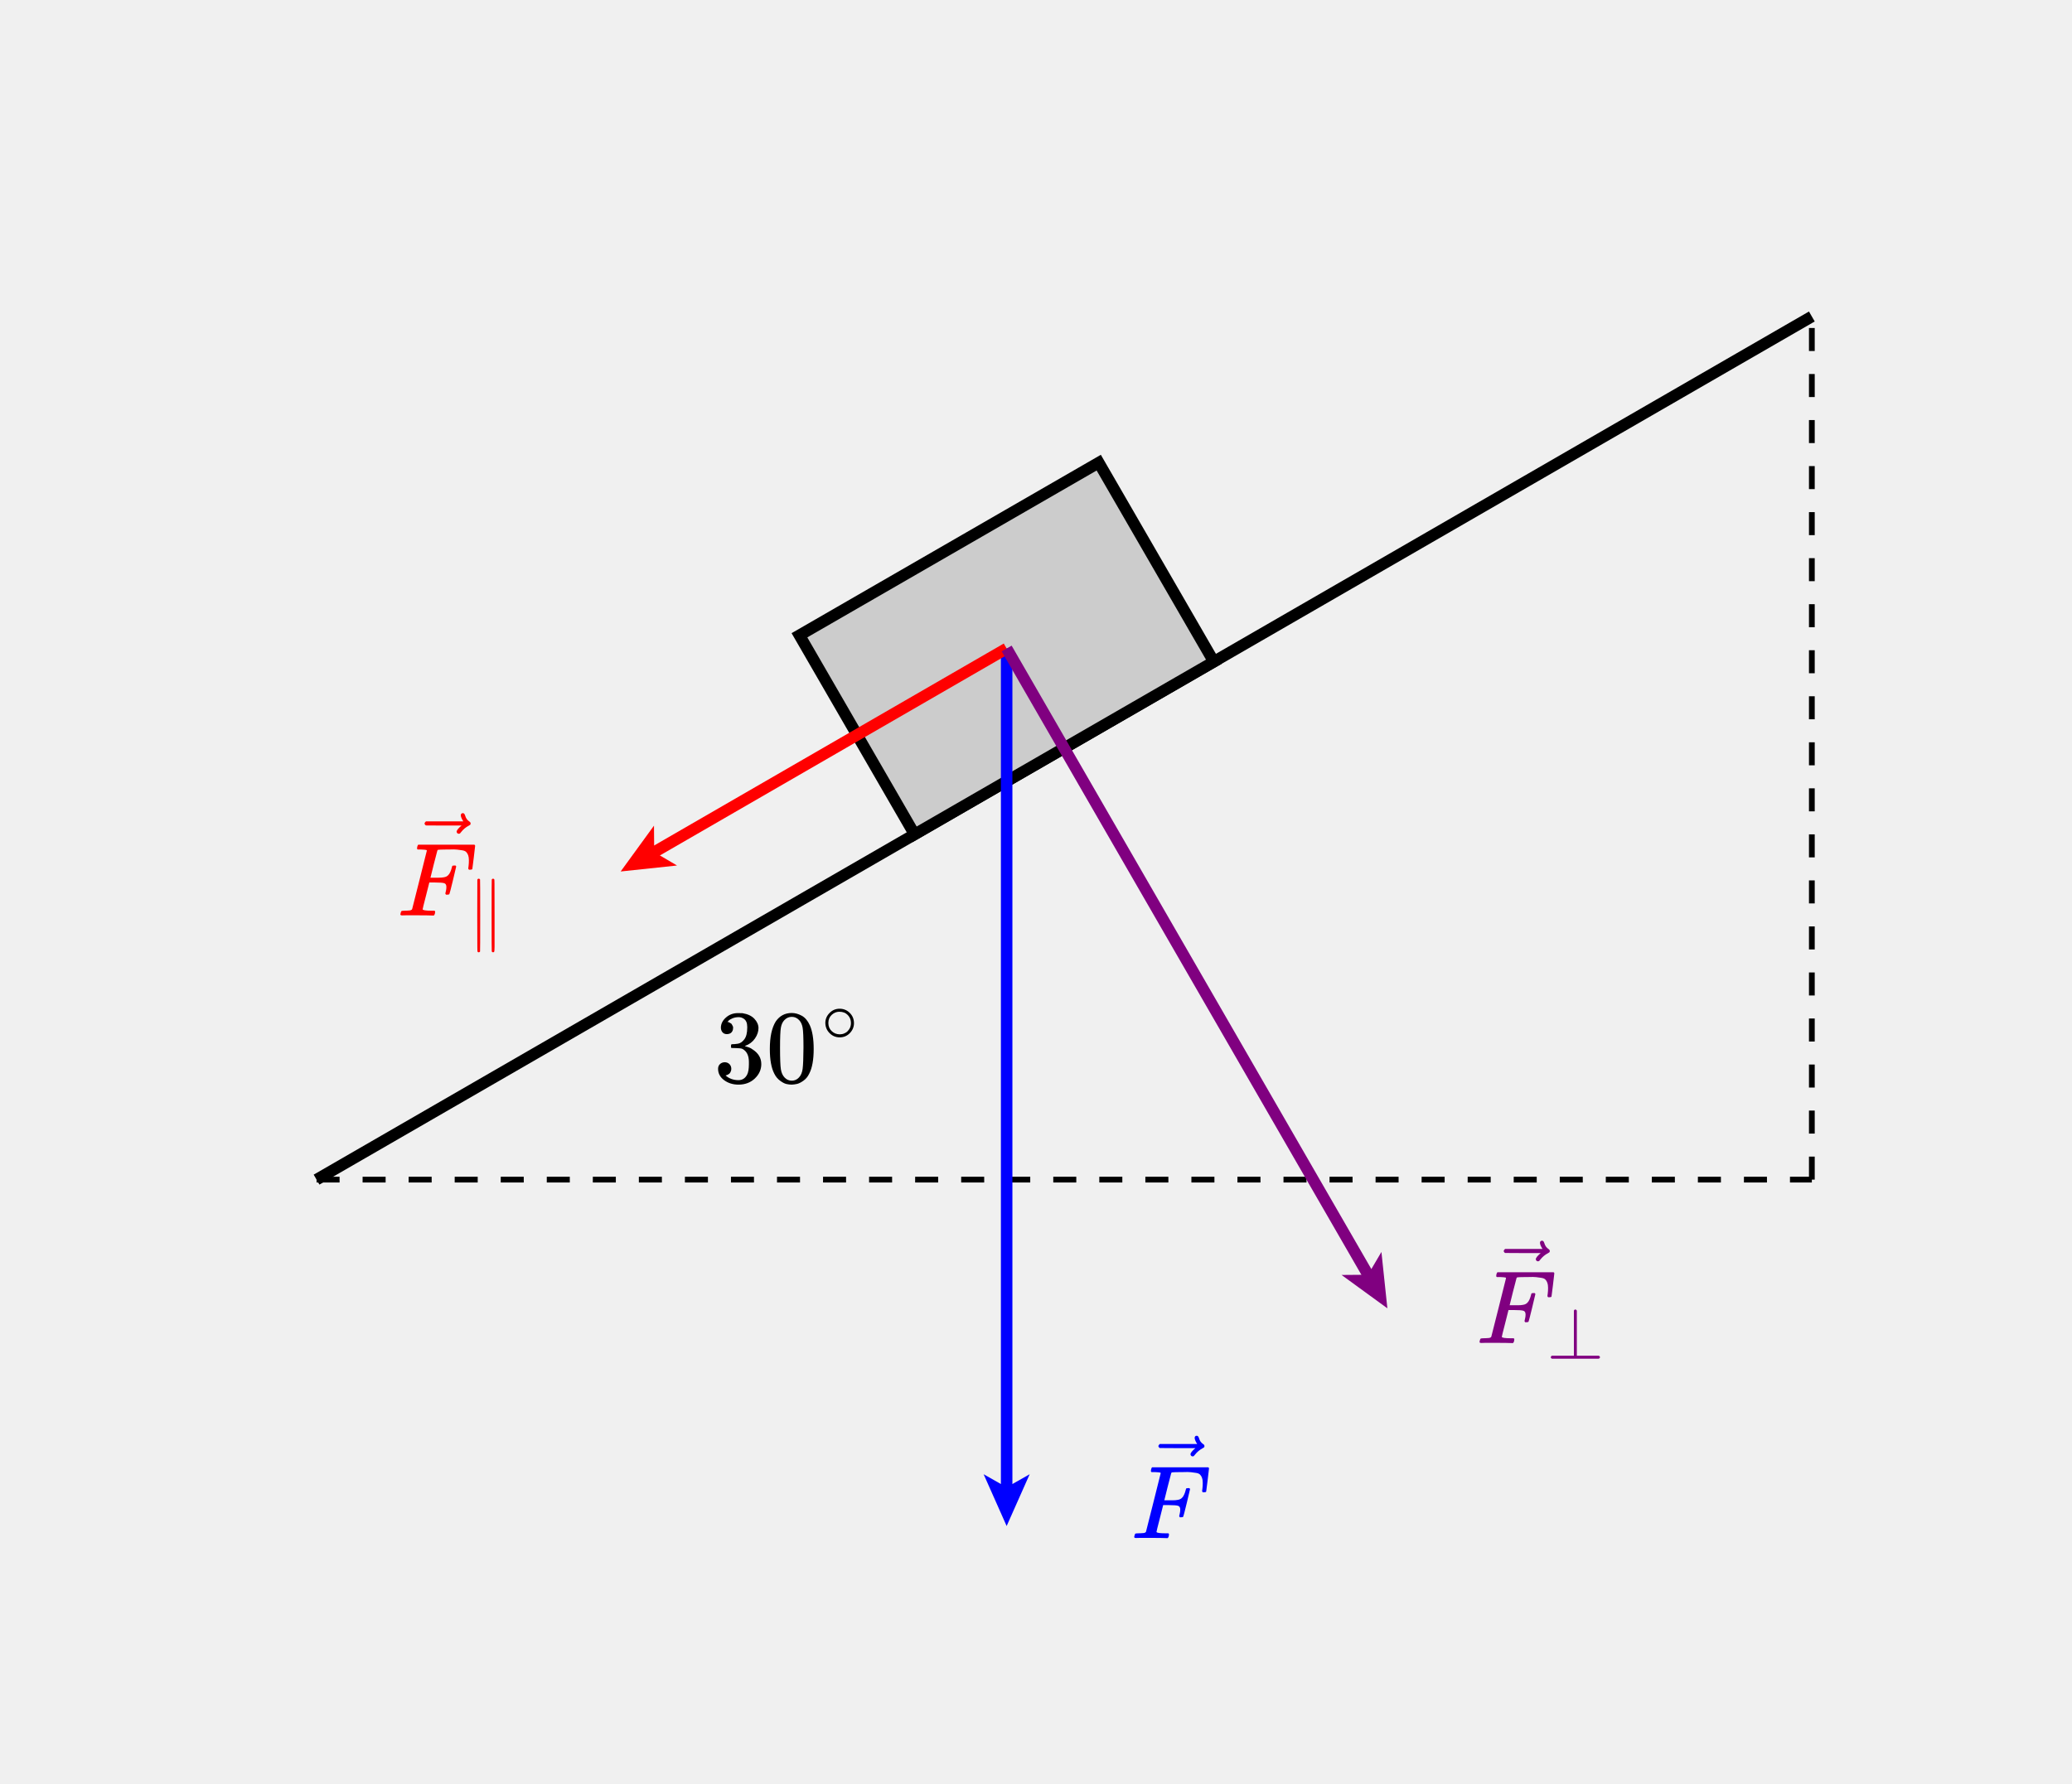
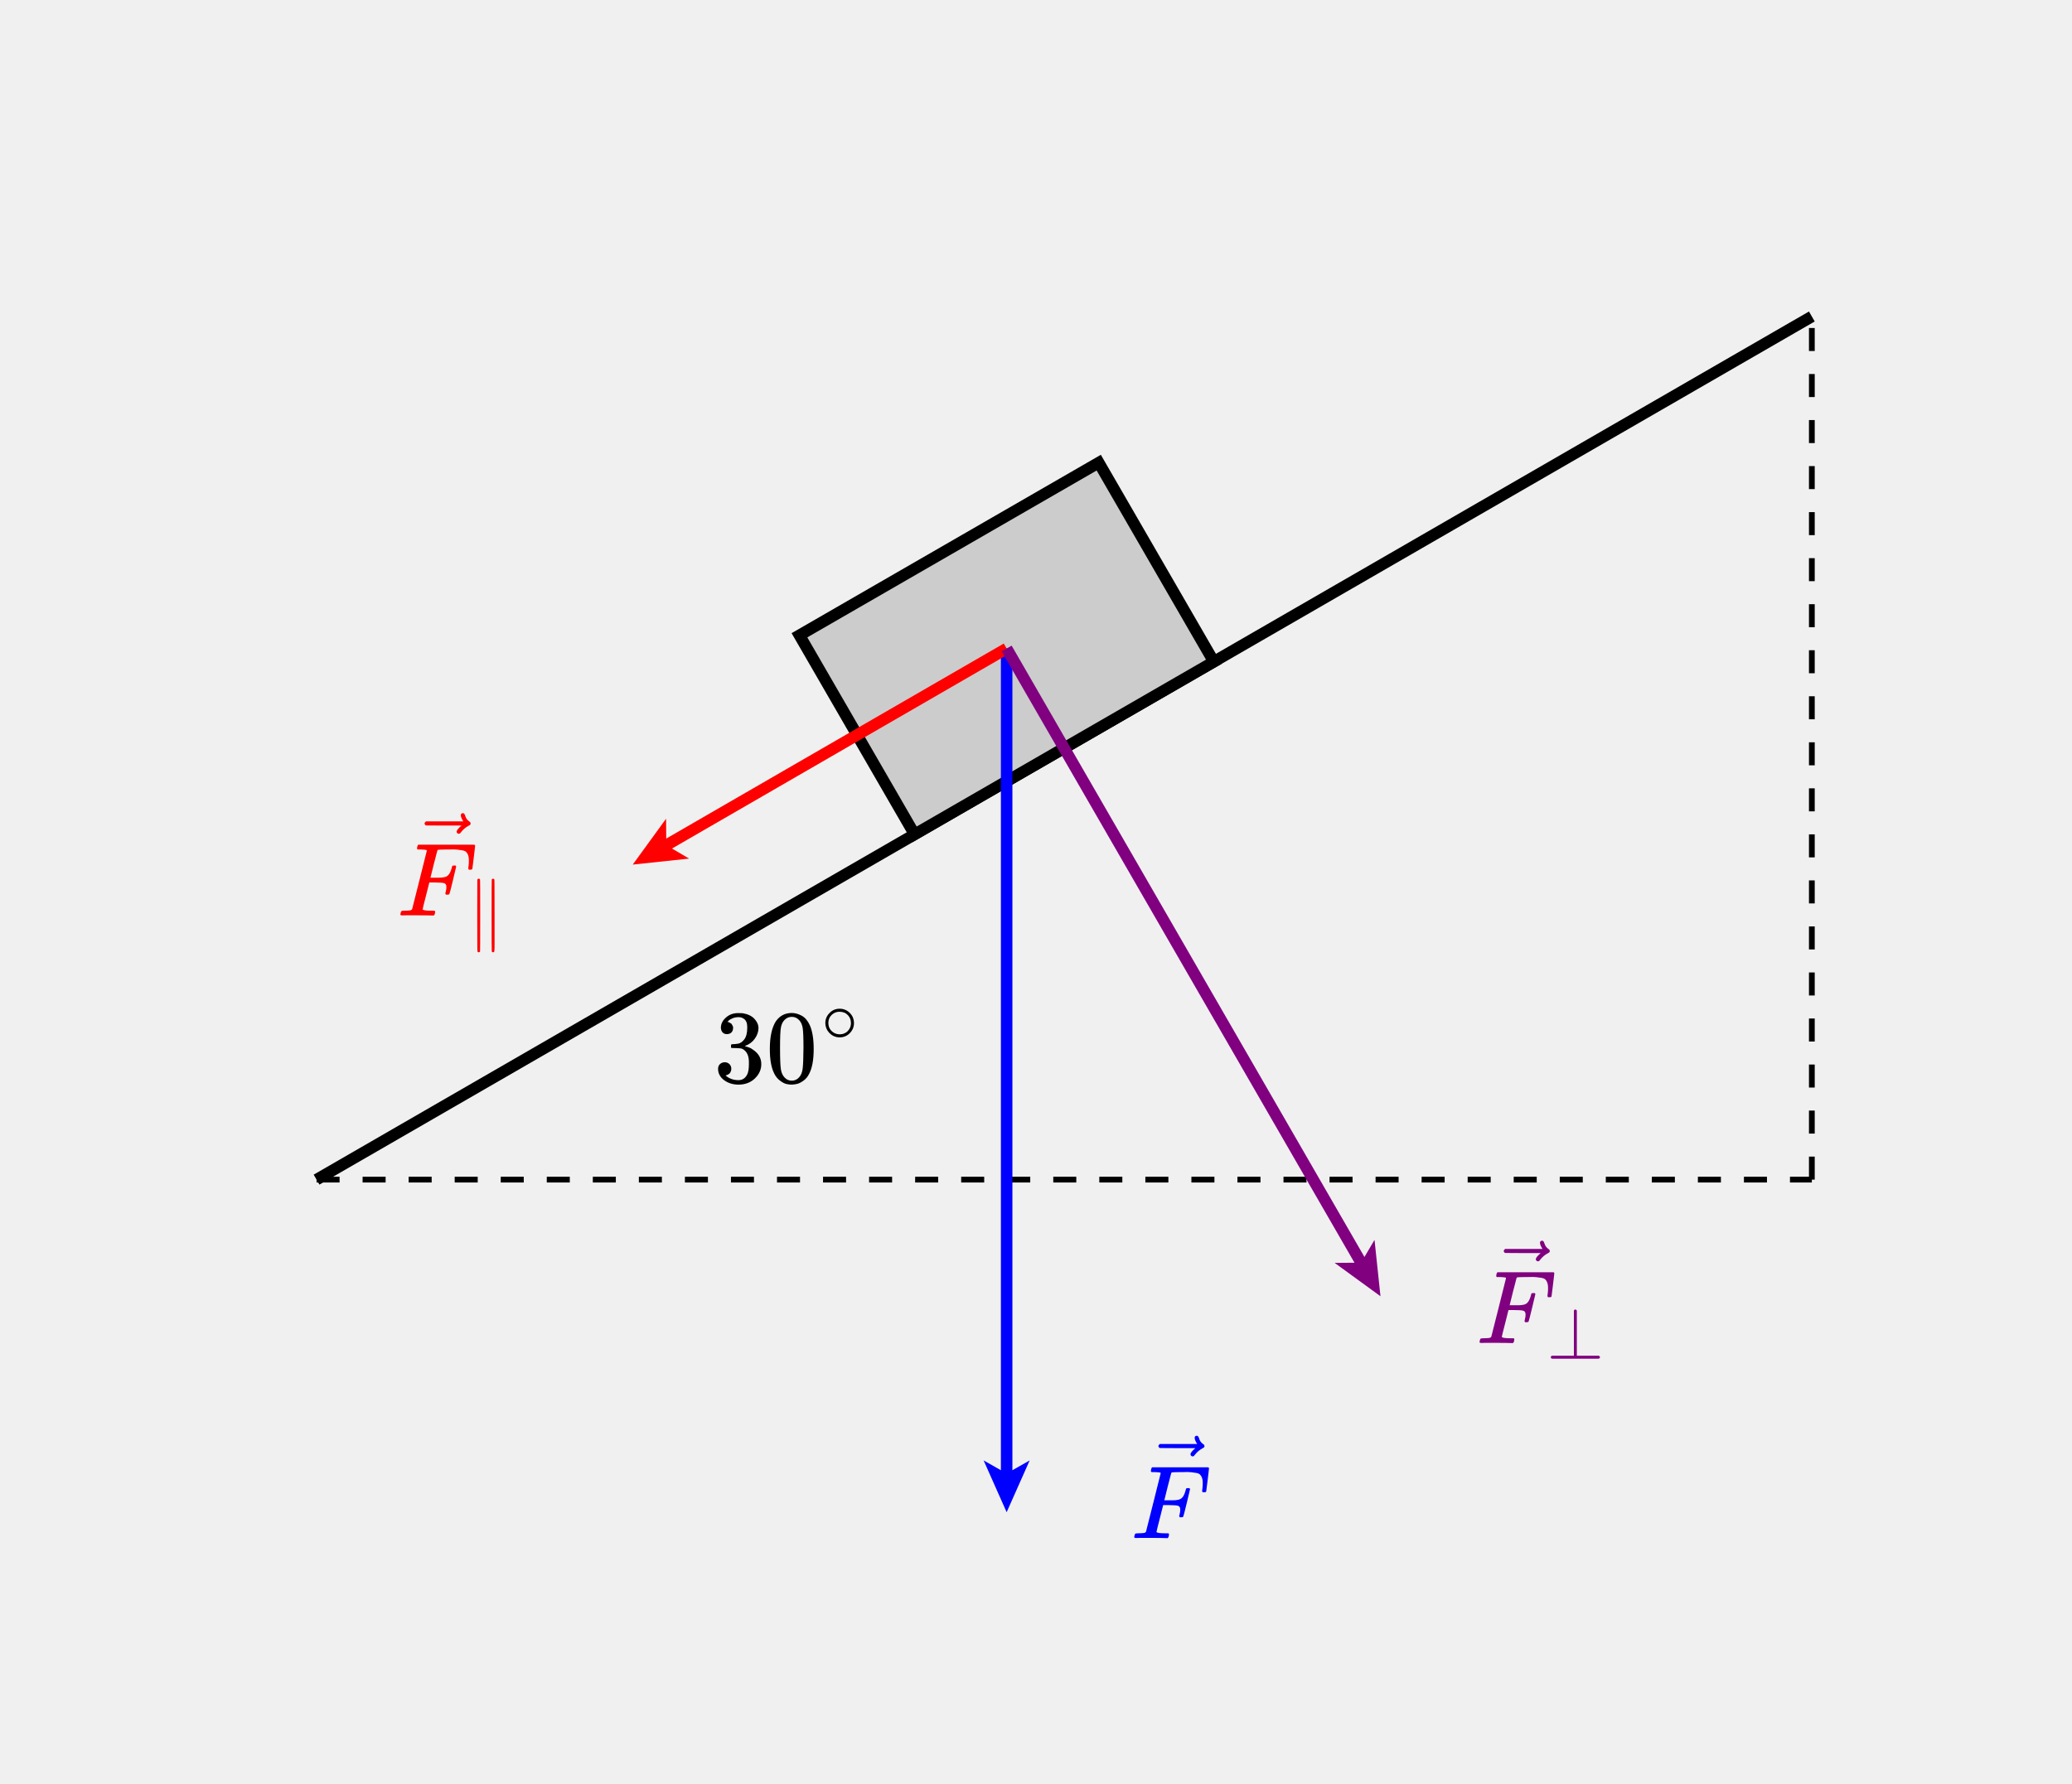
<svg xmlns="http://www.w3.org/2000/svg" xmlns:xlink="http://www.w3.org/1999/xlink" id="prefigure-inclined-forces-figure" width="360" height="310" viewBox="0 0 360 310">
  <defs>
-     <clipPath id="prefigure-inclined-forces-clipPath-0">
+     <clipPath id="prefigure-inclined-forces-__clipPath-0">
      <rect x="5.0" y="5.0" width="350.0" height="300.0" />
    </clipPath>
-     <clipPath id="prefigure-inclined-forces-clipPath-1">
+     <clipPath id="prefigure-inclined-forces-__clipPath-1">
      <rect x="5.0" y="5.0" width="350.0" height="300.0" />
    </clipPath>
    <marker id="prefigure-inclined-forces-arrow-head-end-2_None_24_60-blue" markerWidth="9.0" markerHeight="8.0" markerUnits="userSpaceOnUse" orient="auto-start-reverse" refX="6.5" refY="4.0">
      <path d="M 9.0 4.0L 0.0 8.0L 1.7 5.0L 1.7 3.0L 0.0 0.0Z" fill="blue" stroke="none" />
    </marker>
    <marker id="prefigure-inclined-forces-arrow-head-end-2_None_24_60-blue-outline" markerWidth="13.0" markerHeight="12.0" markerUnits="userSpaceOnUse" orient="auto-start-reverse" refX="8.5" refY="6.0">
      <path d="M 11.8 7.8 L 2.8 11.8 A 2 2 0 0 1 0.0 10.0 L 0.0 2.0 A 2 2 0 0 1 2.8 0.2 L 11.8 4.2 A 2 2 0 0 1 11.8 7.8 Z" fill="white" stroke="none" />
    </marker>
    <marker id="prefigure-inclined-forces-arrow-head-end-2_None_24_60-red" markerWidth="9.0" markerHeight="8.0" markerUnits="userSpaceOnUse" orient="auto-start-reverse" refX="6.5" refY="4.0">
      <path d="M 9.0 4.0L 0.0 8.0L 1.7 5.0L 1.7 3.0L 0.0 0.0Z" fill="red" stroke="none" />
    </marker>
    <marker id="prefigure-inclined-forces-arrow-head-end-2_None_24_60-red-outline" markerWidth="13.0" markerHeight="12.0" markerUnits="userSpaceOnUse" orient="auto-start-reverse" refX="8.5" refY="6.0">
      <path d="M 11.8 7.8 L 2.8 11.8 A 2 2 0 0 1 0.0 10.0 L 0.0 2.0 A 2 2 0 0 1 2.8 0.2 L 11.8 4.2 A 2 2 0 0 1 11.8 7.8 Z" fill="white" stroke="none" />
    </marker>
    <marker id="prefigure-inclined-forces-arrow-head-end-2_None_24_60-purple" markerWidth="9.0" markerHeight="8.0" markerUnits="userSpaceOnUse" orient="auto-start-reverse" refX="6.5" refY="4.0">
      <path d="M 9.0 4.0L 0.0 8.0L 1.7 5.0L 1.7 3.0L 0.0 0.0Z" fill="purple" stroke="none" />
    </marker>
    <marker id="prefigure-inclined-forces-arrow-head-end-2_None_24_60-purple-outline" markerWidth="13.0" markerHeight="12.0" markerUnits="userSpaceOnUse" orient="auto-start-reverse" refX="8.5" refY="6.0">
      <path d="M 11.8 7.8 L 2.8 11.8 A 2 2 0 0 1 0.0 10.0 L 0.0 2.0 A 2 2 0 0 1 2.8 0.2 L 11.8 4.2 A 2 2 0 0 1 11.8 7.8 Z" fill="white" stroke="none" />
    </marker>
  </defs>
  <line id="prefigure-inclined-forces-incline-surface" x1="55.0" y1="205.0" x2="314.8" y2="55.0" stroke="black" stroke-width="2" fill="none" />
  <line id="prefigure-inclined-forces-incline-base" x1="55.0" y1="205.0" x2="314.8" y2="205.0" stroke="black" stroke-width="1" stroke-dasharray="4 4" fill="none" />
  <line id="prefigure-inclined-forces-incline-vertical" x1="314.8" y1="205.0" x2="314.8" y2="55.0" stroke="black" stroke-width="1" stroke-dasharray="4 4" fill="none" />
  <g id="prefigure-inclined-forces-angle-label" transform="translate(124.0,188.5) translate(0.0,-13.2)">
-     <g id="prefigure-inclined-forces-g-0">
+     <g id="prefigure-inclined-forces-__g-0">
      <svg style="vertical-align: -0.400px" width="26.000px" height="13.192px" role="img" focusable="false" viewBox="0 -707 1436.6 729" x="0.0" y="0.0">
        <defs>
          <path id="prefigure-inclined-forces-MJX-2-TEX-N-33" d="M127 463Q100 463 85 480T69 524Q69 579 117 622T233 665Q268 665 277 664Q351 652 390 611T430 522Q430 470 396 421T302 350L299 348Q299 347 308 345T337 336T375 315Q457 262 457 175Q457 96 395 37T238 -22Q158 -22 100 21T42 130Q42 158 60 175T105 193Q133 193 151 175T169 130Q169 119 166 110T159 94T148 82T136 74T126 70T118 67L114 66Q165 21 238 21Q293 21 321 74Q338 107 338 175V195Q338 290 274 322Q259 328 213 329L171 330L168 332Q166 335 166 348Q166 366 174 366Q202 366 232 371Q266 376 294 413T322 525V533Q322 590 287 612Q265 626 240 626Q208 626 181 615T143 592T132 580H135Q138 579 143 578T153 573T165 566T175 555T183 540T186 520Q186 498 172 481T127 463Z" />
          <path id="prefigure-inclined-forces-MJX-2-TEX-N-30" d="M96 585Q152 666 249 666Q297 666 345 640T423 548Q460 465 460 320Q460 165 417 83Q397 41 362 16T301 -15T250 -22Q224 -22 198 -16T137 16T82 83Q39 165 39 320Q39 494 96 585ZM321 597Q291 629 250 629Q208 629 178 597Q153 571 145 525T137 333Q137 175 145 125T181 46Q209 16 250 16Q290 16 318 46Q347 76 354 130T362 333Q362 478 354 524T321 597Z" />
          <path id="prefigure-inclined-forces-MJX-2-TEX-N-2218" d="M55 251Q55 328 112 386T249 444T386 388T444 249Q444 171 388 113T250 55Q170 55 113 112T55 251ZM245 403Q188 403 142 361T96 250Q96 183 141 140T250 96Q284 96 313 109T354 135T375 160Q403 197 403 250Q403 313 360 358T245 403Z" />
        </defs>
        <g stroke="currentColor" fill="currentColor" stroke-width="0" transform="scale(1,-1)">
          <g data-mml-node="math">
            <g data-mml-node="msup" data-semantic-type="superscript" data-semantic-role="integer" data-semantic-id="2" data-semantic-children="0,1" data-semantic-speech="30 Superscript ring">
              <g data-mml-node="mn" data-semantic-type="number" data-semantic-role="integer" data-semantic-font="normal" data-semantic-annotation="clearspeak:simple" data-semantic-id="0" data-semantic-parent="2" data-semantic-speech="30" data-semantic-prefix="Base">
                <use data-c="33" xlink:href="#prefigure-inclined-forces-MJX-2-TEX-N-33" />
                <use data-c="30" xlink:href="#prefigure-inclined-forces-MJX-2-TEX-N-30" transform="translate(500,0)" />
              </g>
              <g data-mml-node="TeXAtom" transform="translate(1033,393.1) scale(0.707)" data-mjx-texclass="ORD">
                <g data-mml-node="mo" data-semantic-type="operator" data-semantic-role="multiplication" data-semantic-id="1" data-semantic-parent="2" data-semantic-attributes="texclass:ORD" data-semantic-speech="ring" data-semantic-prefix="Exponent">
                  <use data-c="2218" xlink:href="#prefigure-inclined-forces-MJX-2-TEX-N-2218" />
                </g>
              </g>
            </g>
          </g>
        </g>
      </svg>
    </g>
  </g>
  <path id="prefigure-inclined-forces-block" d="M 158.9 145.0 L 210.9 115.0 L 190.9 80.4 L 138.9 110.4 Z" stroke="black" stroke-width="2" fill="#ccc" />
-   <path id="prefigure-inclined-forces-vec-weight" stroke="blue" stroke-width="2" fill="none" d="M 174.9 112.7 L 174.9 262.7" marker-end="url(#prefigure-inclined-forces-arrow-head-end-2_None_24_60-blue)" />
+   <path id="prefigure-inclined-forces-vec-weight" stroke="blue" stroke-width="2" fill="none" marker-end="url(#prefigure-inclined-forces-arrow-head-end-2_None_24_60-blue)" d="M 174.9 112.7 L 174.9 260.3" />
  <g id="prefigure-inclined-forces-weight-label" transform="translate(196.5,257.5) translate(0.0,-9.8)">
-     <g id="prefigure-inclined-forces-g-1">
+     <g id="prefigure-inclined-forces-__g-1">
      <svg style="vertical-align: 0.000px; color:blue" width="13.560px" height="19.600px" role="img" focusable="false" viewBox="0 -1083 749 1083" x="0.0" y="0.0">
        <defs>
          <path id="prefigure-inclined-forces-MJX-3-TEX-I-1D439" d="M48 1Q31 1 31 11Q31 13 34 25Q38 41 42 43T65 46Q92 46 125 49Q139 52 144 61Q146 66 215 342T285 622Q285 629 281 629Q273 632 228 634H197Q191 640 191 642T193 659Q197 676 203 680H742Q749 676 749 669Q749 664 736 557T722 447Q720 440 702 440H690Q683 445 683 453Q683 454 686 477T689 530Q689 560 682 579T663 610T626 626T575 633T503 634H480Q398 633 393 631Q388 629 386 623Q385 622 352 492L320 363H375Q378 363 398 363T426 364T448 367T472 374T489 386Q502 398 511 419T524 457T529 475Q532 480 548 480H560Q567 475 567 470Q567 467 536 339T502 207Q500 200 482 200H470Q463 206 463 212Q463 215 468 234T473 274Q473 303 453 310T364 317H309L277 190Q245 66 245 60Q245 46 334 46H359Q365 40 365 39T363 19Q359 6 353 0H336Q295 2 185 2Q120 2 86 2T48 1Z" />
          <path id="prefigure-inclined-forces-MJX-3-TEX-N-20D7" d="M377 694Q377 702 382 708T397 714Q404 714 409 709Q414 705 419 690Q429 653 460 633Q471 626 471 615Q471 606 468 603T454 594Q411 572 379 531Q377 529 374 525T369 519T364 517T357 516Q350 516 344 521T337 536Q337 555 384 595H213L42 596Q29 605 29 615Q29 622 42 635H401Q377 673 377 694Z" />
        </defs>
        <g stroke="currentColor" fill="currentColor" stroke-width="0" transform="scale(1,-1)">
          <g data-mml-node="math">
            <g data-mml-node="TeXAtom" data-mjx-texclass="ORD">
              <g data-mml-node="mover" data-semantic-type="overscore" data-semantic-role="latinletter" data-semantic-id="2" data-semantic-children="0,1" data-semantic-attributes="texclass:ORD" data-semantic-speech="ModifyingAbove upper F With right arrow">
                <g data-mml-node="mi" data-semantic-type="identifier" data-semantic-role="latinletter" data-semantic-font="italic" data-semantic-annotation="clearspeak:simple" data-semantic-id="0" data-semantic-parent="2" data-semantic-speech="upper F" data-semantic-prefix="Base">
                  <use data-c="1D439" xlink:href="#prefigure-inclined-forces-MJX-3-TEX-I-1D439" />
                </g>
                <g data-mml-node="mo" data-semantic-type="relation" data-semantic-role="overaccent" data-semantic-annotation="accent:arrow" data-semantic-id="1" data-semantic-parent="2" data-semantic-speech="right arrow" data-semantic-prefix="Overscript" transform="translate(484.3,269) translate(-250 0)">
                  <use data-c="20D7" xlink:href="#prefigure-inclined-forces-MJX-3-TEX-N-20D7" />
                </g>
              </g>
            </g>
          </g>
        </g>
      </svg>
    </g>
  </g>
-   <path id="prefigure-inclined-forces-vec-parallel" stroke="red" stroke-width="2" fill="none" d="M 174.9 112.7 L 110.0 150.2" marker-end="url(#prefigure-inclined-forces-arrow-head-end-2_None_24_60-red)" />
+   <path id="prefigure-inclined-forces-vec-parallel" stroke="red" stroke-width="2" fill="none" marker-end="url(#prefigure-inclined-forces-arrow-head-end-2_None_24_60-red)" d="M 174.9 112.7 L 112.1 149.0" />
  <g id="prefigure-inclined-forces-parallel-label" transform="translate(88.5,152.5) translate(-19.5,-13.0)">
-     <g id="prefigure-inclined-forces-g-2">
+     <g id="prefigure-inclined-forces-__g-2">
      <svg style="vertical-align: -6.400px; color:red" width="19.536px" height="26.000px" role="img" focusable="false" viewBox="0 -1083 1079.6 1436.5" x="0.0" y="0.0">
        <defs>
          <path id="prefigure-inclined-forces-MJX-4-TEX-I-1D439" d="M48 1Q31 1 31 11Q31 13 34 25Q38 41 42 43T65 46Q92 46 125 49Q139 52 144 61Q146 66 215 342T285 622Q285 629 281 629Q273 632 228 634H197Q191 640 191 642T193 659Q197 676 203 680H742Q749 676 749 669Q749 664 736 557T722 447Q720 440 702 440H690Q683 445 683 453Q683 454 686 477T689 530Q689 560 682 579T663 610T626 626T575 633T503 634H480Q398 633 393 631Q388 629 386 623Q385 622 352 492L320 363H375Q378 363 398 363T426 364T448 367T472 374T489 386Q502 398 511 419T524 457T529 475Q532 480 548 480H560Q567 475 567 470Q567 467 536 339T502 207Q500 200 482 200H470Q463 206 463 212Q463 215 468 234T473 274Q473 303 453 310T364 317H309L277 190Q245 66 245 60Q245 46 334 46H359Q365 40 365 39T363 19Q359 6 353 0H336Q295 2 185 2Q120 2 86 2T48 1Z" />
          <path id="prefigure-inclined-forces-MJX-4-TEX-N-20D7" d="M377 694Q377 702 382 708T397 714Q404 714 409 709Q414 705 419 690Q429 653 460 633Q471 626 471 615Q471 606 468 603T454 594Q411 572 379 531Q377 529 374 525T369 519T364 517T357 516Q350 516 344 521T337 536Q337 555 384 595H213L42 596Q29 605 29 615Q29 622 42 635H401Q377 673 377 694Z" />
          <path id="prefigure-inclined-forces-MJX-4-TEX-N-2225" d="M133 736Q138 750 153 750Q164 750 170 739Q172 735 172 250T170 -239Q164 -250 152 -250Q144 -250 138 -244L137 -243Q133 -241 133 -179T132 250Q132 731 133 736ZM329 739Q334 750 346 750Q353 750 361 744L362 743Q366 741 366 679T367 250T367 -178T362 -243L361 -244Q355 -250 347 -250Q335 -250 329 -239Q327 -235 327 250T329 739Z" />
        </defs>
        <g stroke="currentColor" fill="currentColor" stroke-width="0" transform="scale(1,-1)">
          <g data-mml-node="math">
            <g data-mml-node="msub" data-semantic-type="subscript" data-semantic-role="latinletter" data-semantic-id="4" data-semantic-children="2,3" data-semantic-speech="ModifyingAbove upper F With right arrow Subscript parallel to">
              <g data-mml-node="TeXAtom" data-mjx-texclass="ORD">
                <g data-mml-node="mover" data-semantic-type="overscore" data-semantic-role="latinletter" data-semantic-id="2" data-semantic-children="0,1" data-semantic-parent="4" data-semantic-attributes="texclass:ORD" data-semantic-speech="ModifyingAbove upper F With right arrow" data-semantic-prefix="Base">
                  <g data-mml-node="mi" data-semantic-type="identifier" data-semantic-role="latinletter" data-semantic-font="italic" data-semantic-annotation="clearspeak:simple" data-semantic-id="0" data-semantic-parent="2" data-semantic-speech="upper F" data-semantic-prefix="Base">
                    <use data-c="1D439" xlink:href="#prefigure-inclined-forces-MJX-4-TEX-I-1D439" />
                  </g>
                  <g data-mml-node="mo" data-semantic-type="relation" data-semantic-role="overaccent" data-semantic-annotation="accent:arrow" data-semantic-id="1" data-semantic-parent="2" data-semantic-speech="right arrow" data-semantic-prefix="Overscript" transform="translate(484.3,269) translate(-250 0)">
                    <use data-c="20D7" xlink:href="#prefigure-inclined-forces-MJX-4-TEX-N-20D7" />
                  </g>
                </g>
              </g>
              <g data-mml-node="TeXAtom" transform="translate(676,-176.7) scale(0.707)" data-mjx-texclass="ORD">
                <g data-mml-node="mo" data-semantic-type="fence" data-semantic-role="metric" data-semantic-id="3" data-semantic-parent="4" data-semantic-attributes="texclass:ORD" data-semantic-speech="parallel to" data-semantic-prefix="Subscript">
                  <use data-c="2225" xlink:href="#prefigure-inclined-forces-MJX-4-TEX-N-2225" />
                </g>
              </g>
            </g>
          </g>
        </g>
      </svg>
    </g>
  </g>
-   <path id="prefigure-inclined-forces-vec-perp" stroke="purple" stroke-width="2" fill="none" d="M 174.9 112.7 L 239.8 225.2" marker-end="url(#prefigure-inclined-forces-arrow-head-end-2_None_24_60-purple)" />
+   <path id="prefigure-inclined-forces-vec-perp" stroke="purple" stroke-width="2" fill="none" marker-end="url(#prefigure-inclined-forces-arrow-head-end-2_None_24_60-purple)" d="M 174.9 112.7 L 238.6 223.1" />
  <g id="prefigure-inclined-forces-perp-label" transform="translate(256.5,225.0) translate(0.0,-11.2)">
-     <g id="prefigure-inclined-forces-g-3">
+     <g id="prefigure-inclined-forces-__g-3">
      <svg style="vertical-align: -2.712px; color:purple" width="23.096px" height="22.320px" role="img" focusable="false" viewBox="0 -1083 1276.1 1233" x="0.0" y="0.0">
        <defs>
          <path id="prefigure-inclined-forces-MJX-5-TEX-I-1D439" d="M48 1Q31 1 31 11Q31 13 34 25Q38 41 42 43T65 46Q92 46 125 49Q139 52 144 61Q146 66 215 342T285 622Q285 629 281 629Q273 632 228 634H197Q191 640 191 642T193 659Q197 676 203 680H742Q749 676 749 669Q749 664 736 557T722 447Q720 440 702 440H690Q683 445 683 453Q683 454 686 477T689 530Q689 560 682 579T663 610T626 626T575 633T503 634H480Q398 633 393 631Q388 629 386 623Q385 622 352 492L320 363H375Q378 363 398 363T426 364T448 367T472 374T489 386Q502 398 511 419T524 457T529 475Q532 480 548 480H560Q567 475 567 470Q567 467 536 339T502 207Q500 200 482 200H470Q463 206 463 212Q463 215 468 234T473 274Q473 303 453 310T364 317H309L277 190Q245 66 245 60Q245 46 334 46H359Q365 40 365 39T363 19Q359 6 353 0H336Q295 2 185 2Q120 2 86 2T48 1Z" />
          <path id="prefigure-inclined-forces-MJX-5-TEX-N-20D7" d="M377 694Q377 702 382 708T397 714Q404 714 409 709Q414 705 419 690Q429 653 460 633Q471 626 471 615Q471 606 468 603T454 594Q411 572 379 531Q377 529 374 525T369 519T364 517T357 516Q350 516 344 521T337 536Q337 555 384 595H213L42 596Q29 605 29 615Q29 622 42 635H401Q377 673 377 694Z" />
          <path id="prefigure-inclined-forces-MJX-5-TEX-N-22A5" d="M369 652Q369 653 370 655T372 658T375 662T379 665T384 667T391 668Q402 666 409 653V40H708Q723 32 723 20T708 0H71Q70 0 67 2T59 9T55 20T59 31T66 38T71 40H369V652Z" />
        </defs>
        <g stroke="currentColor" fill="currentColor" stroke-width="0" transform="scale(1,-1)">
          <g data-mml-node="math">
            <g data-mml-node="msub" data-semantic-type="subscript" data-semantic-role="latinletter" data-semantic-id="4" data-semantic-children="2,3" data-semantic-speech="ModifyingAbove upper F With right arrow Subscript up tack">
              <g data-mml-node="TeXAtom" data-mjx-texclass="ORD">
                <g data-mml-node="mover" data-semantic-type="overscore" data-semantic-role="latinletter" data-semantic-id="2" data-semantic-children="0,1" data-semantic-parent="4" data-semantic-attributes="texclass:ORD" data-semantic-speech="ModifyingAbove upper F With right arrow" data-semantic-prefix="Base">
                  <g data-mml-node="mi" data-semantic-type="identifier" data-semantic-role="latinletter" data-semantic-font="italic" data-semantic-annotation="clearspeak:simple" data-semantic-id="0" data-semantic-parent="2" data-semantic-speech="upper F" data-semantic-prefix="Base">
                    <use data-c="1D439" xlink:href="#prefigure-inclined-forces-MJX-5-TEX-I-1D439" />
                  </g>
                  <g data-mml-node="mo" data-semantic-type="relation" data-semantic-role="overaccent" data-semantic-annotation="accent:arrow" data-semantic-id="1" data-semantic-parent="2" data-semantic-speech="right arrow" data-semantic-prefix="Overscript" transform="translate(484.3,269) translate(-250 0)">
                    <use data-c="20D7" xlink:href="#prefigure-inclined-forces-MJX-5-TEX-N-20D7" />
                  </g>
                </g>
              </g>
              <g data-mml-node="TeXAtom" transform="translate(676,-150) scale(0.707)" data-mjx-texclass="ORD">
                <g data-mml-node="mo" data-semantic-type="operator" data-semantic-role="addition" data-semantic-id="3" data-semantic-parent="4" data-semantic-attributes="texclass:ORD" data-semantic-speech="up tack" data-semantic-prefix="Subscript">
                  <use data-c="22A5" xlink:href="#prefigure-inclined-forces-MJX-5-TEX-N-22A5" />
                </g>
              </g>
            </g>
          </g>
        </g>
      </svg>
    </g>
  </g>
</svg>
